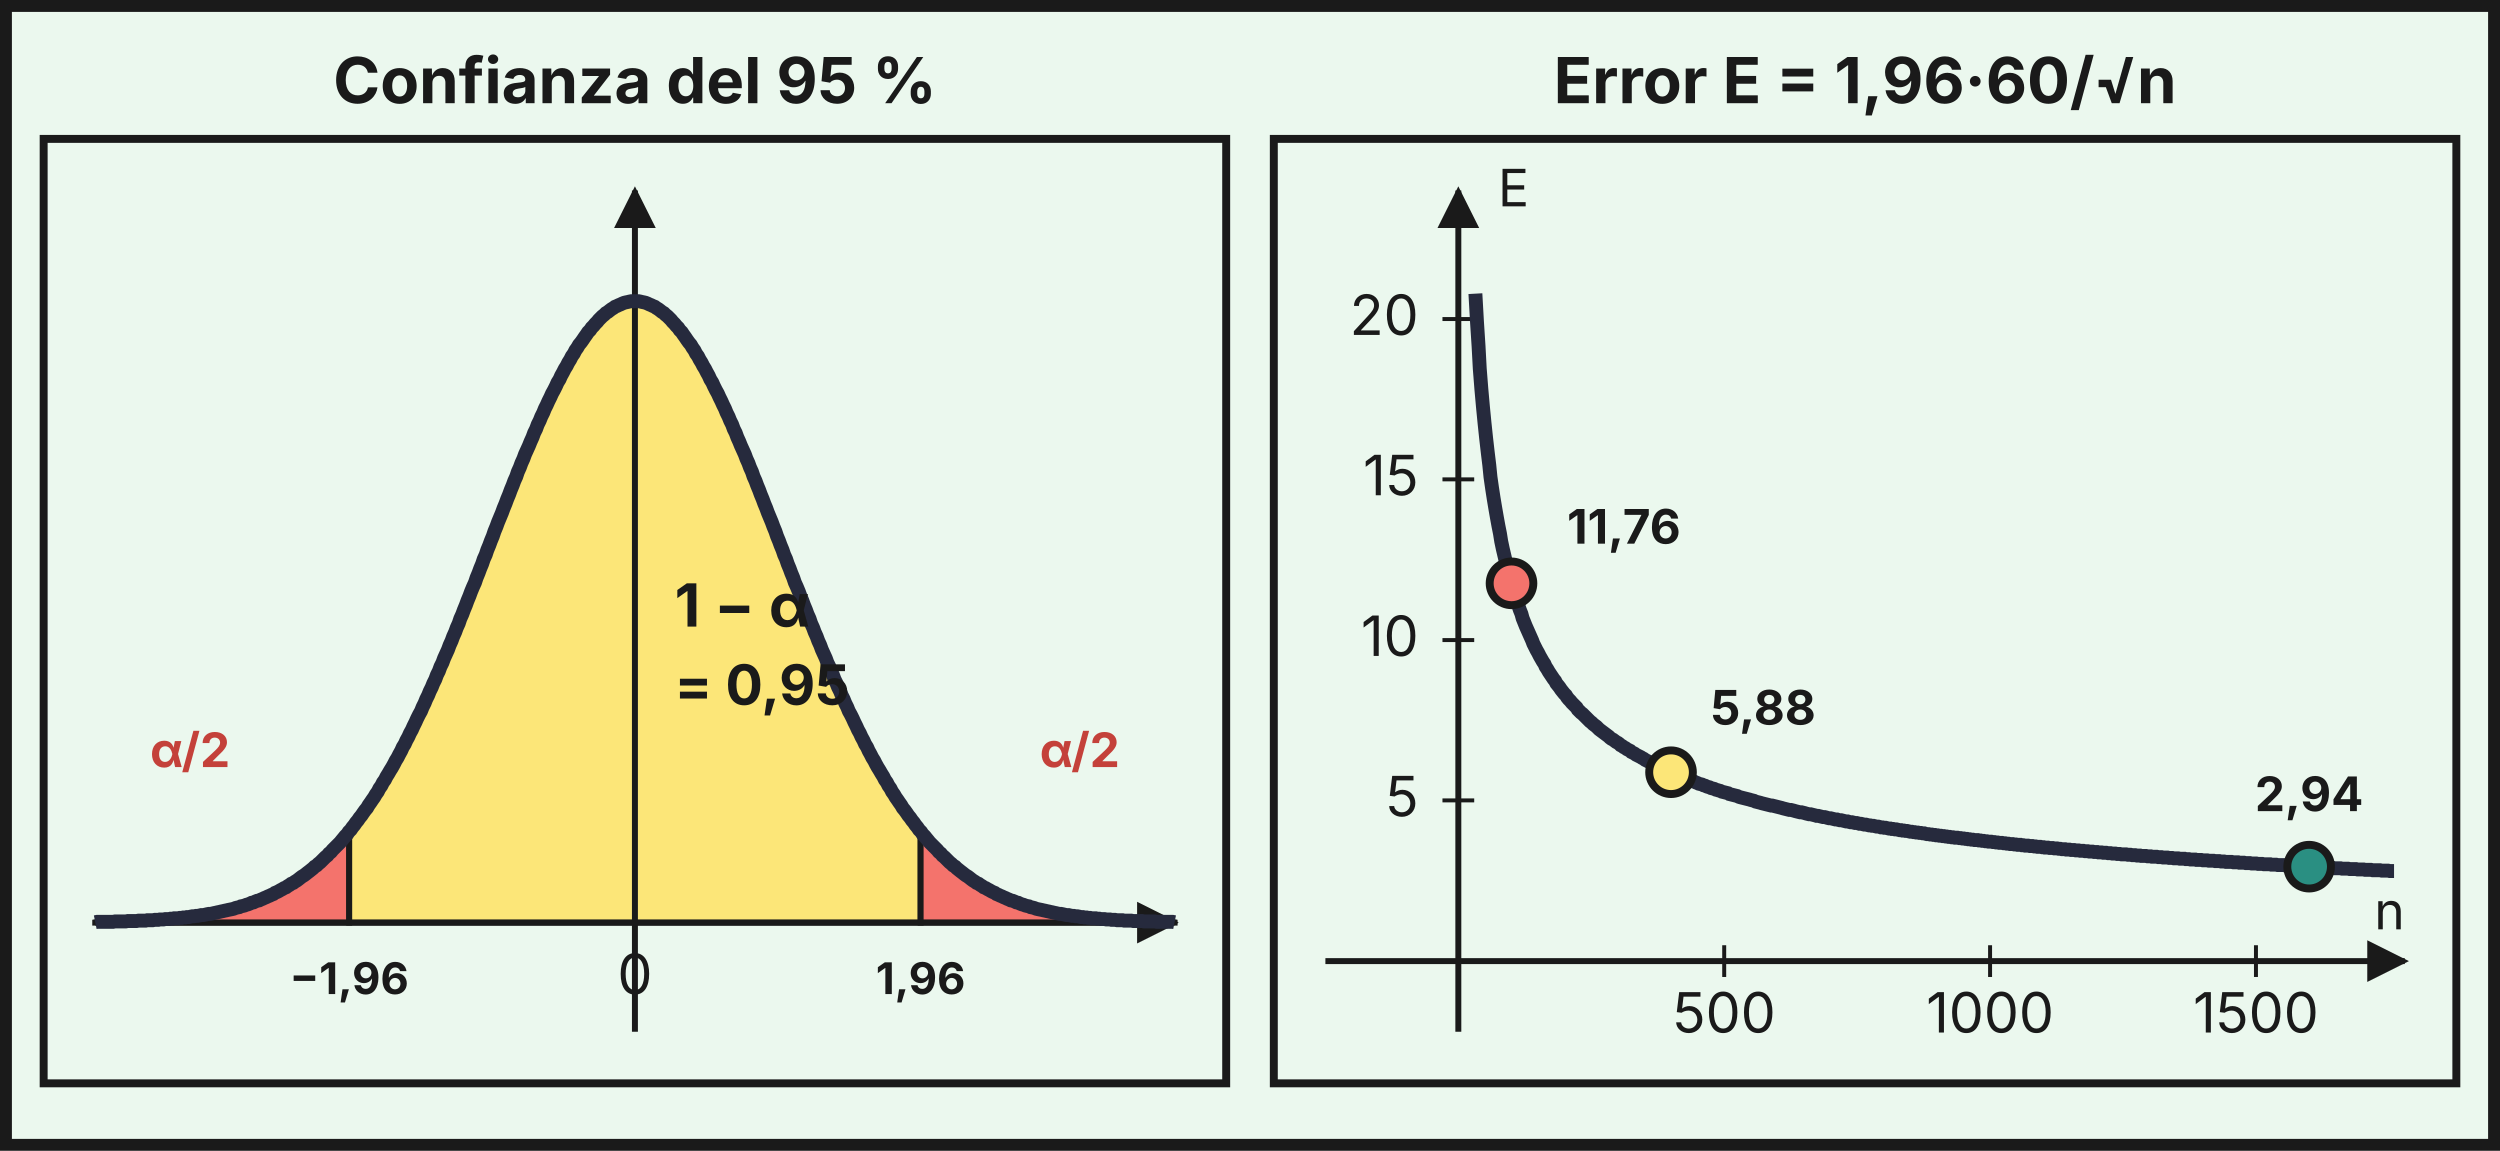
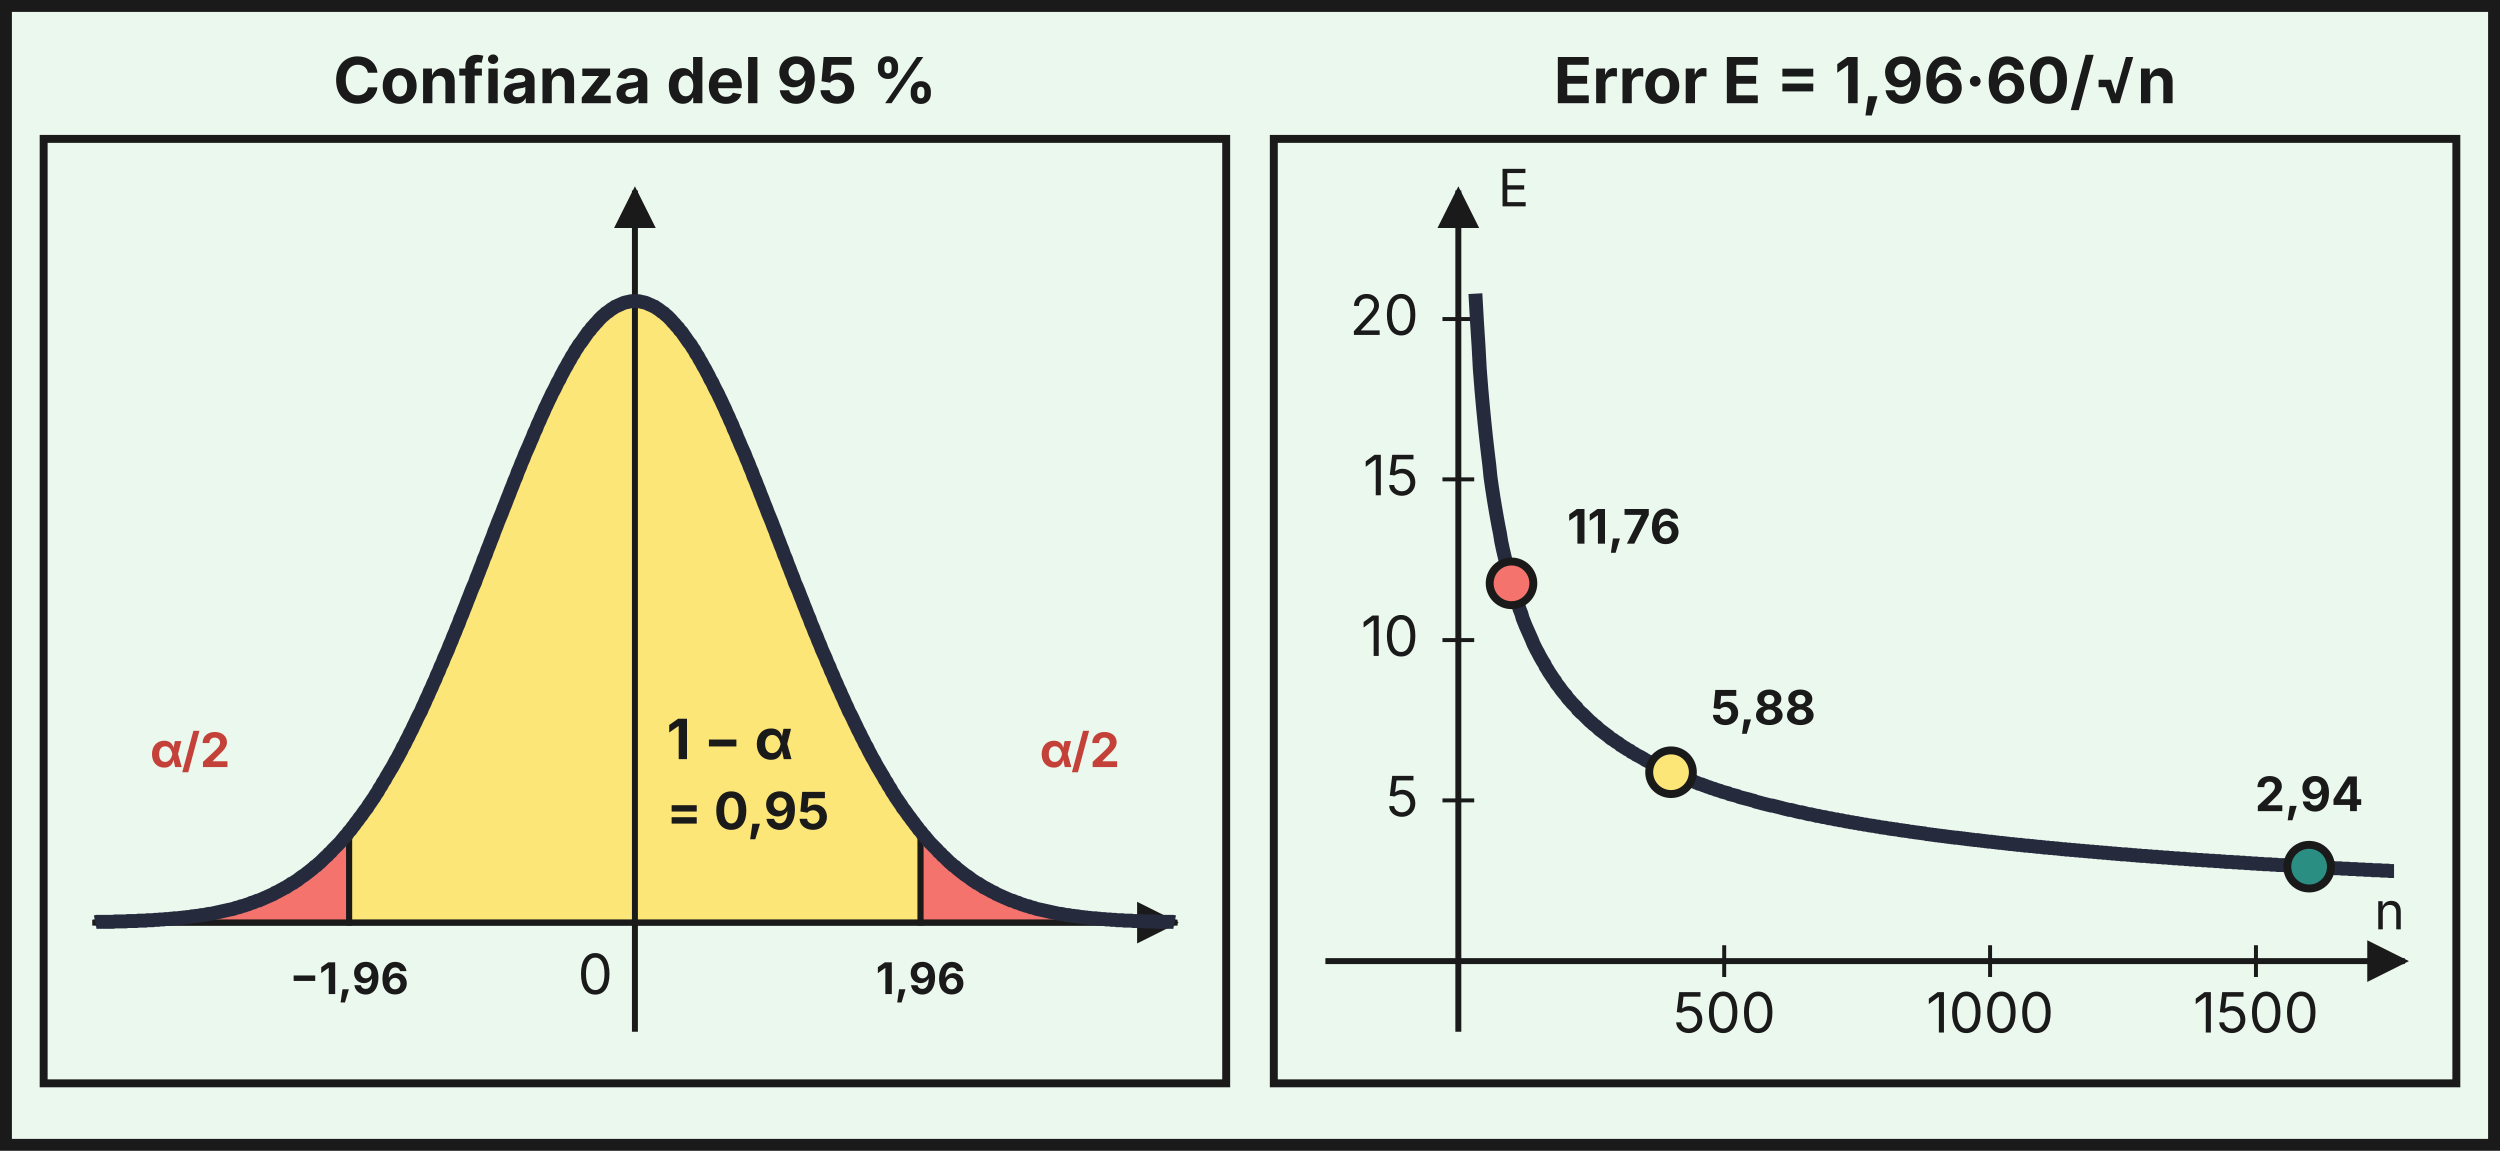
<svg xmlns="http://www.w3.org/2000/svg" viewBox="0 0 630 290" width="630" height="290" font-family="Inter, Helvetica, Arial, sans-serif" role="img">
  <defs>
    <marker id="f" viewBox="0 0 10 10" refX="9" refY="5" markerWidth="7" markerHeight="7" orient="auto">
      <path d="M0,0 L10,5 L0,10 z" fill="#1A1A1A" />
    </marker>
  </defs>
  <rect x="1.5" y="1.5" width="627" height="287" fill="#EBF8EE" stroke="#1A1A1A" stroke-width="3" />
  <text x="160.0" y="26" text-anchor="middle" font-size="16" font-weight="700" fill="#1A1A1A">Confianza del 95 %</text>
  <g transform="translate(10,34)">
    <rect x="1" y="1" width="298" height="238" fill="#EBF8EE" stroke="#1A1A1A" stroke-width="2" />
    <path d="M14.0,198.4 L14.5,198.3 L15.1,198.3 L15.6,198.3 L16.1,198.3 L16.7,198.3 L17.2,198.3 L17.7,198.3 L18.3,198.3 L18.8,198.3 L19.3,198.2 L19.9,198.2 L20.4,198.2 L20.9,198.2 L21.5,198.2 L22.0,198.2 L22.5,198.1 L23.1,198.1 L23.6,198.1 L24.1,198.1 L24.7,198.1 L25.2,198.0 L25.7,198.0 L26.3,198.0 L26.8,197.9 L27.3,197.9 L27.9,197.9 L28.4,197.9 L28.9,197.8 L29.5,197.8 L30.0,197.8 L30.5,197.7 L31.1,197.7 L31.6,197.6 L32.1,197.6 L32.7,197.6 L33.2,197.5 L33.7,197.5 L34.3,197.4 L34.8,197.4 L35.3,197.3 L35.9,197.3 L36.4,197.2 L36.9,197.1 L37.5,197.1 L38.0,197.0 L38.5,196.9 L39.0,196.9 L39.6,196.8 L40.1,196.7 L40.6,196.6 L41.2,196.6 L41.7,196.5 L42.2,196.4 L42.8,196.3 L43.3,196.2 L43.8,196.1 L44.4,196.0 L44.9,195.9 L45.4,195.8 L46.0,195.7 L46.5,195.5 L47.0,195.4 L47.6,195.3 L48.1,195.2 L48.6,195.0 L49.2,194.9 L49.7,194.7 L50.2,194.6 L50.8,194.4 L51.3,194.3 L51.8,194.1 L52.4,193.9 L52.9,193.7 L53.4,193.5 L54.0,193.4 L54.5,193.2 L55.0,193.0 L55.6,192.7 L56.1,192.5 L56.6,192.3 L57.2,192.1 L57.7,191.8 L58.2,191.6 L58.8,191.3 L59.3,191.1 L59.8,190.8 L60.4,190.5 L60.9,190.2 L61.4,189.9 L62.0,189.6 L62.5,189.3 L63.0,189.0 L63.6,188.7 L64.1,188.3 L64.6,188.0 L65.2,187.6 L65.7,187.2 L66.2,186.8 L66.8,186.5 L67.3,186.1 L67.8,185.6 L68.4,185.2 L68.9,184.8 L69.4,184.3 L70.0,183.9 L70.5,183.4 L71.0,182.9 L71.6,182.5 L72.1,181.9 L72.6,181.4 L73.2,180.9 L73.7,180.4 L74.2,179.8 L74.8,179.2 L75.3,178.7 L75.8,178.1 L76.4,177.5 L76.9,176.9 L77.4,176.2 L78.0,175.6 L78.0,198.5 L77.4,198.5 L76.9,198.5 L76.4,198.5 L75.8,198.5 L75.3,198.5 L74.8,198.5 L74.2,198.5 L73.7,198.5 L73.2,198.5 L72.6,198.5 L72.1,198.5 L71.6,198.5 L71.0,198.5 L70.5,198.5 L70.0,198.5 L69.4,198.5 L68.9,198.5 L68.4,198.5 L67.8,198.5 L67.3,198.5 L66.8,198.5 L66.2,198.5 L65.7,198.5 L65.2,198.5 L64.6,198.5 L64.1,198.5 L63.6,198.5 L63.0,198.5 L62.5,198.5 L62.0,198.5 L61.4,198.5 L60.9,198.5 L60.4,198.5 L59.8,198.5 L59.3,198.5 L58.8,198.5 L58.2,198.5 L57.7,198.5 L57.2,198.5 L56.6,198.5 L56.1,198.5 L55.6,198.5 L55.0,198.5 L54.5,198.5 L54.0,198.5 L53.4,198.5 L52.9,198.5 L52.4,198.5 L51.8,198.5 L51.3,198.5 L50.8,198.5 L50.2,198.5 L49.7,198.5 L49.2,198.5 L48.6,198.5 L48.1,198.5 L47.6,198.5 L47.0,198.5 L46.5,198.5 L46.0,198.5 L45.4,198.5 L44.9,198.5 L44.4,198.5 L43.8,198.5 L43.3,198.5 L42.8,198.5 L42.2,198.5 L41.7,198.5 L41.2,198.5 L40.6,198.5 L40.1,198.5 L39.6,198.5 L39.0,198.5 L38.5,198.5 L38.0,198.5 L37.5,198.5 L36.9,198.5 L36.4,198.5 L35.9,198.5 L35.3,198.5 L34.8,198.5 L34.3,198.5 L33.7,198.5 L33.2,198.5 L32.7,198.5 L32.1,198.5 L31.6,198.5 L31.1,198.5 L30.5,198.5 L30.0,198.5 L29.5,198.5 L28.9,198.5 L28.4,198.5 L27.9,198.5 L27.3,198.5 L26.8,198.5 L26.3,198.5 L25.7,198.5 L25.2,198.5 L24.7,198.5 L24.1,198.5 L23.6,198.5 L23.1,198.5 L22.5,198.5 L22.0,198.5 L21.5,198.5 L20.9,198.5 L20.4,198.5 L19.9,198.5 L19.3,198.5 L18.8,198.5 L18.3,198.5 L17.7,198.5 L17.2,198.5 L16.7,198.5 L16.1,198.5 L15.6,198.5 L15.1,198.5 L14.5,198.5 L14.0,198.5 Z" fill="#F4736C" stroke="#1A1A1A" stroke-width="1.5" />
    <path d="M78.0,175.6 L79.2,174.1 L80.4,172.5 L81.6,170.8 L82.8,169.1 L84.0,167.3 L85.2,165.5 L86.4,163.5 L87.6,161.5 L88.8,159.4 L90.0,157.3 L91.2,155.0 L92.4,152.7 L93.6,150.3 L94.8,147.9 L96.0,145.4 L97.2,142.8 L98.4,140.1 L99.6,137.4 L100.8,134.6 L102.0,131.8 L103.2,129.0 L104.4,126.0 L105.6,123.1 L106.8,120.1 L108.0,117.0 L109.2,114.0 L110.4,110.9 L111.6,107.8 L112.8,104.7 L114.0,101.6 L115.2,98.5 L116.4,95.4 L117.6,92.4 L118.8,89.3 L120.0,86.3 L121.2,83.3 L122.4,80.4 L123.6,77.5 L124.8,74.7 L126.0,72.0 L127.2,69.3 L128.4,66.8 L129.6,64.3 L130.8,61.9 L132.0,59.6 L133.2,57.4 L134.4,55.4 L135.6,53.5 L136.8,51.7 L138.0,50.0 L139.2,48.5 L140.4,47.2 L141.6,45.9 L142.8,44.9 L144.0,44.0 L145.2,43.2 L146.4,42.6 L147.6,42.2 L148.8,42.0 L150.0,41.9 L151.2,42.0 L152.4,42.2 L153.6,42.6 L154.8,43.2 L156.0,44.0 L157.2,44.9 L158.4,45.9 L159.6,47.2 L160.8,48.5 L162.0,50.0 L163.2,51.7 L164.4,53.5 L165.6,55.4 L166.8,57.4 L168.0,59.6 L169.2,61.9 L170.4,64.3 L171.6,66.8 L172.8,69.3 L174.0,72.0 L175.2,74.7 L176.4,77.5 L177.6,80.4 L178.8,83.3 L180.0,86.3 L181.2,89.3 L182.4,92.4 L183.6,95.4 L184.8,98.5 L186.0,101.6 L187.2,104.7 L188.4,107.8 L189.6,110.9 L190.8,114.0 L192.0,117.0 L193.2,120.1 L194.4,123.1 L195.6,126.0 L196.8,129.0 L198.0,131.8 L199.2,134.6 L200.4,137.4 L201.6,140.1 L202.8,142.8 L204.0,145.4 L205.2,147.9 L206.4,150.3 L207.6,152.7 L208.8,155.0 L210.0,157.3 L211.2,159.4 L212.4,161.5 L213.6,163.5 L214.8,165.5 L216.0,167.3 L217.2,169.1 L218.4,170.8 L219.6,172.5 L220.8,174.1 L222.0,175.6 L222.0,198.5 L220.8,198.5 L219.6,198.5 L218.4,198.5 L217.2,198.5 L216.0,198.5 L214.8,198.5 L213.6,198.5 L212.4,198.5 L211.2,198.5 L210.0,198.5 L208.8,198.5 L207.6,198.5 L206.4,198.5 L205.2,198.5 L204.0,198.5 L202.8,198.5 L201.6,198.5 L200.4,198.5 L199.2,198.5 L198.0,198.5 L196.8,198.5 L195.6,198.5 L194.4,198.5 L193.2,198.5 L192.0,198.5 L190.8,198.5 L189.6,198.5 L188.4,198.5 L187.2,198.5 L186.0,198.5 L184.8,198.5 L183.6,198.5 L182.4,198.5 L181.2,198.5 L180.0,198.5 L178.8,198.5 L177.6,198.5 L176.4,198.5 L175.2,198.5 L174.0,198.5 L172.8,198.5 L171.6,198.5 L170.4,198.5 L169.2,198.5 L168.0,198.5 L166.8,198.5 L165.6,198.5 L164.4,198.5 L163.2,198.5 L162.0,198.5 L160.8,198.5 L159.6,198.5 L158.4,198.5 L157.2,198.5 L156.0,198.5 L154.8,198.5 L153.6,198.5 L152.4,198.5 L151.2,198.5 L150.0,198.5 L148.8,198.5 L147.6,198.5 L146.4,198.5 L145.2,198.5 L144.0,198.5 L142.8,198.5 L141.6,198.5 L140.4,198.5 L139.2,198.5 L138.0,198.5 L136.8,198.5 L135.6,198.5 L134.4,198.5 L133.2,198.5 L132.0,198.5 L130.8,198.5 L129.6,198.5 L128.4,198.5 L127.2,198.5 L126.0,198.5 L124.8,198.5 L123.6,198.5 L122.4,198.5 L121.2,198.5 L120.0,198.5 L118.8,198.5 L117.6,198.5 L116.4,198.5 L115.2,198.5 L114.0,198.5 L112.8,198.5 L111.6,198.5 L110.4,198.5 L109.2,198.5 L108.0,198.5 L106.8,198.5 L105.6,198.5 L104.4,198.5 L103.2,198.5 L102.0,198.5 L100.8,198.5 L99.6,198.5 L98.4,198.5 L97.2,198.5 L96.0,198.5 L94.8,198.5 L93.6,198.5 L92.4,198.5 L91.2,198.5 L90.0,198.5 L88.8,198.5 L87.6,198.5 L86.4,198.5 L85.2,198.5 L84.0,198.5 L82.8,198.5 L81.6,198.5 L80.4,198.5 L79.2,198.5 L78.0,198.5 Z" fill="#FCE678" stroke="#1A1A1A" stroke-width="1.5" />
    <path d="M222.0,175.6 L222.6,176.2 L223.1,176.9 L223.6,177.5 L224.2,178.1 L224.7,178.7 L225.2,179.2 L225.8,179.8 L226.3,180.4 L226.8,180.9 L227.4,181.4 L227.9,181.9 L228.4,182.5 L229.0,182.9 L229.5,183.4 L230.0,183.9 L230.6,184.3 L231.1,184.8 L231.6,185.2 L232.2,185.6 L232.7,186.1 L233.2,186.5 L233.8,186.8 L234.3,187.2 L234.8,187.6 L235.4,188.0 L235.9,188.3 L236.4,188.7 L237.0,189.0 L237.5,189.3 L238.0,189.6 L238.6,189.9 L239.1,190.2 L239.6,190.5 L240.2,190.8 L240.7,191.1 L241.2,191.3 L241.8,191.6 L242.3,191.8 L242.8,192.1 L243.4,192.3 L243.9,192.5 L244.4,192.7 L245.0,193.0 L245.5,193.2 L246.0,193.4 L246.6,193.5 L247.1,193.7 L247.6,193.9 L248.2,194.1 L248.7,194.3 L249.2,194.4 L249.8,194.6 L250.3,194.7 L250.8,194.9 L251.4,195.0 L251.9,195.2 L252.4,195.3 L253.0,195.4 L253.5,195.5 L254.0,195.7 L254.6,195.8 L255.1,195.9 L255.6,196.0 L256.2,196.1 L256.7,196.2 L257.2,196.3 L257.8,196.4 L258.3,196.5 L258.8,196.6 L259.4,196.6 L259.9,196.7 L260.4,196.8 L261.0,196.9 L261.5,196.9 L262.0,197.0 L262.5,197.1 L263.1,197.1 L263.6,197.2 L264.1,197.3 L264.7,197.3 L265.2,197.4 L265.7,197.4 L266.3,197.5 L266.8,197.5 L267.3,197.6 L267.9,197.6 L268.4,197.6 L268.9,197.7 L269.5,197.7 L270.0,197.8 L270.5,197.8 L271.1,197.8 L271.6,197.9 L272.1,197.9 L272.7,197.9 L273.2,197.9 L273.7,198.0 L274.3,198.0 L274.8,198.0 L275.3,198.1 L275.9,198.1 L276.4,198.1 L276.9,198.1 L277.5,198.1 L278.0,198.2 L278.5,198.2 L279.1,198.2 L279.6,198.2 L280.1,198.2 L280.7,198.2 L281.2,198.3 L281.7,198.3 L282.3,198.3 L282.8,198.3 L283.3,198.3 L283.9,198.3 L284.4,198.3 L284.9,198.3 L285.5,198.3 L286.0,198.4 L286.0,198.5 L285.5,198.5 L284.9,198.5 L284.4,198.5 L283.9,198.5 L283.3,198.5 L282.8,198.5 L282.3,198.5 L281.7,198.5 L281.2,198.5 L280.7,198.5 L280.1,198.5 L279.6,198.5 L279.1,198.5 L278.5,198.5 L278.0,198.5 L277.5,198.5 L276.9,198.5 L276.4,198.5 L275.9,198.5 L275.3,198.5 L274.8,198.5 L274.3,198.5 L273.7,198.5 L273.2,198.5 L272.7,198.5 L272.1,198.5 L271.6,198.5 L271.1,198.5 L270.5,198.5 L270.0,198.5 L269.5,198.5 L268.9,198.5 L268.4,198.5 L267.9,198.5 L267.3,198.5 L266.8,198.5 L266.3,198.5 L265.7,198.5 L265.2,198.5 L264.7,198.5 L264.1,198.5 L263.6,198.5 L263.1,198.5 L262.5,198.5 L262.0,198.5 L261.5,198.5 L261.0,198.5 L260.4,198.5 L259.9,198.5 L259.4,198.5 L258.8,198.5 L258.3,198.5 L257.8,198.5 L257.2,198.5 L256.7,198.5 L256.2,198.5 L255.6,198.5 L255.1,198.5 L254.6,198.5 L254.0,198.5 L253.5,198.5 L253.0,198.5 L252.4,198.5 L251.9,198.5 L251.4,198.5 L250.8,198.5 L250.3,198.5 L249.8,198.5 L249.2,198.5 L248.7,198.5 L248.2,198.5 L247.6,198.5 L247.1,198.5 L246.6,198.5 L246.0,198.5 L245.5,198.5 L245.0,198.5 L244.4,198.5 L243.9,198.5 L243.4,198.5 L242.8,198.5 L242.3,198.5 L241.8,198.5 L241.2,198.5 L240.7,198.5 L240.2,198.5 L239.6,198.5 L239.1,198.5 L238.6,198.5 L238.0,198.5 L237.5,198.5 L237.0,198.5 L236.4,198.5 L235.9,198.5 L235.4,198.5 L234.8,198.5 L234.3,198.5 L233.8,198.5 L233.2,198.5 L232.7,198.5 L232.2,198.5 L231.6,198.5 L231.1,198.5 L230.6,198.5 L230.0,198.5 L229.5,198.5 L229.0,198.5 L228.4,198.5 L227.9,198.5 L227.4,198.5 L226.8,198.5 L226.3,198.5 L225.8,198.5 L225.2,198.5 L224.7,198.5 L224.2,198.5 L223.6,198.5 L223.1,198.5 L222.6,198.5 L222.0,198.5 Z" fill="#F4736C" stroke="#1A1A1A" stroke-width="1.5" />
    <line x1="14.0" y1="198.5" x2="286.0" y2="198.5" stroke="#1A1A1A" stroke-width="1.5" marker-end="url(#f)" />
    <line x1="150.0" y1="226.0" x2="150.0" y2="14.0" stroke="#1A1A1A" stroke-width="1.5" marker-end="url(#f)" />
-     <line x1="150.0" y1="194.5" x2="150.0" y2="202.5" stroke="#1A1A1A" />
-     <text x="150.0" y="216.5" text-anchor="middle" font-size="14" fill="#1A1A1A">0</text>
+     <text x="140.0" y="216.5" text-anchor="middle" font-size="14" fill="#1A1A1A">0</text>
    <path d="M14.0,198.4 L14.5,198.3 L14.9,198.3 L15.4,198.3 L15.8,198.3 L16.3,198.3 L16.7,198.3 L17.2,198.3 L17.6,198.3 L18.1,198.3 L18.5,198.3 L19.0,198.2 L19.4,198.2 L19.9,198.2 L20.3,198.2 L20.8,198.2 L21.3,198.2 L21.7,198.2 L22.2,198.1 L22.6,198.1 L23.1,198.1 L23.5,198.1 L24.0,198.1 L24.4,198.1 L24.9,198.0 L25.3,198.0 L25.8,198.0 L26.2,198.0 L26.7,198.0 L27.1,197.9 L27.6,197.9 L28.1,197.9 L28.5,197.9 L29.0,197.8 L29.4,197.8 L29.9,197.8 L30.3,197.7 L30.8,197.7 L31.2,197.7 L31.7,197.6 L32.1,197.6 L32.6,197.6 L33.0,197.5 L33.5,197.5 L33.9,197.4 L34.4,197.4 L34.9,197.4 L35.3,197.3 L35.8,197.3 L36.2,197.2 L36.7,197.2 L37.1,197.1 L37.6,197.1 L38.0,197.0 L38.5,196.9 L38.9,196.9 L39.4,196.8 L39.8,196.8 L40.3,196.7 L40.7,196.6 L41.2,196.6 L41.7,196.5 L42.1,196.4 L42.6,196.3 L43.0,196.3 L43.5,196.2 L43.9,196.1 L44.4,196.0 L44.8,195.9 L45.3,195.8 L45.7,195.7 L46.2,195.6 L46.6,195.5 L47.1,195.4 L47.5,195.3 L48.0,195.2 L48.5,195.1 L48.9,195.0 L49.4,194.8 L49.8,194.7 L50.3,194.6 L50.7,194.4 L51.2,194.3 L51.6,194.2 L52.1,194.0 L52.5,193.9 L53.0,193.7 L53.4,193.5 L53.9,193.4 L54.3,193.2 L54.8,193.0 L55.3,192.9 L55.7,192.7 L56.2,192.5 L56.6,192.3 L57.1,192.1 L57.5,191.9 L58.0,191.7 L58.4,191.5 L58.9,191.3 L59.3,191.0 L59.8,190.8 L60.2,190.6 L60.7,190.3 L61.1,190.1 L61.6,189.8 L62.1,189.6 L62.5,189.3 L63.0,189.0 L63.4,188.7 L63.9,188.5 L64.3,188.2 L64.8,187.9 L65.2,187.6 L65.7,187.2 L66.1,186.9 L66.6,186.6 L67.0,186.3 L67.5,185.9 L67.9,185.6 L68.4,185.2 L68.9,184.8 L69.3,184.4 L69.8,184.1 L70.2,183.7 L70.7,183.3 L71.1,182.9 L71.6,182.4 L72.0,182.0 L72.5,181.6 L72.9,181.1 L73.4,180.7 L73.8,180.2 L74.3,179.7 L74.7,179.3 L75.2,178.8 L75.7,178.3 L76.1,177.8 L76.6,177.2 L77.0,176.7 L77.5,176.2 L77.9,175.6 L78.4,175.1 L78.8,174.5 L79.3,173.9 L79.7,173.3 L80.2,172.7 L80.6,172.1 L81.1,171.5 L81.5,170.9 L82.0,170.2 L82.5,169.6 L82.9,168.9 L83.4,168.2 L83.8,167.6 L84.3,166.9 L84.7,166.2 L85.2,165.5 L85.6,164.7 L86.1,164.0 L86.5,163.2 L87.0,162.5 L87.4,161.7 L87.9,160.9 L88.3,160.2 L88.8,159.4 L89.3,158.5 L89.7,157.7 L90.2,156.9 L90.6,156.1 L91.1,155.2 L91.5,154.3 L92.0,153.5 L92.4,152.6 L92.9,151.7 L93.3,150.8 L93.8,149.9 L94.2,149.0 L94.7,148.0 L95.1,147.1 L95.6,146.1 L96.1,145.2 L96.5,144.2 L97.0,143.2 L97.4,142.2 L97.9,141.2 L98.3,140.2 L98.8,139.2 L99.2,138.2 L99.7,137.2 L100.1,136.1 L100.6,135.1 L101.0,134.0 L101.5,133.0 L101.9,131.9 L102.4,130.8 L102.9,129.7 L103.3,128.6 L103.8,127.5 L104.2,126.4 L104.7,125.3 L105.1,124.2 L105.6,123.1 L106.0,121.9 L106.5,120.8 L106.9,119.7 L107.4,118.5 L107.8,117.4 L108.3,116.2 L108.7,115.1 L109.2,113.9 L109.7,112.8 L110.1,111.6 L110.6,110.4 L111.0,109.3 L111.5,108.1 L111.9,106.9 L112.4,105.8 L112.8,104.6 L113.3,103.4 L113.7,102.3 L114.2,101.1 L114.6,99.9 L115.1,98.7 L115.5,97.6 L116.0,96.4 L116.5,95.2 L116.9,94.1 L117.4,92.9 L117.8,91.8 L118.3,90.6 L118.7,89.5 L119.2,88.3 L119.6,87.2 L120.1,86.1 L120.5,84.9 L121.0,83.8 L121.4,82.7 L121.9,81.6 L122.3,80.5 L122.8,79.4 L123.3,78.3 L123.7,77.3 L124.2,76.2 L124.6,75.1 L125.1,74.1 L125.5,73.0 L126.0,72.0 L126.4,71.0 L126.9,70.0 L127.3,69.0 L127.8,68.0 L128.2,67.1 L128.7,66.1 L129.1,65.2 L129.6,64.3 L130.1,63.3 L130.5,62.4 L131.0,61.6 L131.4,60.7 L131.9,59.8 L132.3,59.0 L132.8,58.2 L133.2,57.4 L133.7,56.6 L134.1,55.8 L134.6,55.1 L135.0,54.3 L135.5,53.6 L135.9,52.9 L136.4,52.3 L136.9,51.6 L137.3,51.0 L137.8,50.3 L138.2,49.7 L138.7,49.2 L139.1,48.6 L139.6,48.1 L140.0,47.6 L140.5,47.1 L140.9,46.6 L141.4,46.1 L141.8,45.7 L142.3,45.3 L142.7,44.9 L143.2,44.6 L143.7,44.2 L144.1,43.9 L144.6,43.6 L145.0,43.3 L145.5,43.1 L145.9,42.9 L146.4,42.7 L146.8,42.5 L147.3,42.3 L147.7,42.2 L148.2,42.1 L148.6,42.0 L149.1,41.9 L149.5,41.9 L150.0,41.9 L150.5,41.9 L150.9,41.9 L151.4,42.0 L151.8,42.1 L152.3,42.2 L152.7,42.3 L153.2,42.5 L153.6,42.7 L154.1,42.9 L154.5,43.1 L155.0,43.3 L155.4,43.6 L155.9,43.9 L156.3,44.2 L156.8,44.6 L157.3,44.9 L157.7,45.3 L158.2,45.7 L158.6,46.1 L159.1,46.6 L159.5,47.1 L160.0,47.6 L160.4,48.1 L160.9,48.6 L161.3,49.2 L161.8,49.7 L162.2,50.3 L162.7,51.0 L163.1,51.6 L163.6,52.3 L164.1,52.9 L164.5,53.6 L165.0,54.3 L165.4,55.1 L165.9,55.8 L166.3,56.6 L166.8,57.4 L167.2,58.2 L167.7,59.0 L168.1,59.8 L168.6,60.7 L169.0,61.6 L169.5,62.4 L169.9,63.3 L170.4,64.3 L170.9,65.2 L171.3,66.1 L171.8,67.1 L172.2,68.0 L172.7,69.0 L173.1,70.0 L173.6,71.0 L174.0,72.0 L174.5,73.0 L174.9,74.1 L175.4,75.1 L175.8,76.2 L176.3,77.3 L176.7,78.3 L177.2,79.4 L177.7,80.5 L178.1,81.6 L178.6,82.7 L179.0,83.8 L179.5,84.9 L179.9,86.1 L180.4,87.2 L180.8,88.3 L181.3,89.5 L181.7,90.6 L182.2,91.8 L182.6,92.9 L183.1,94.1 L183.5,95.2 L184.0,96.4 L184.5,97.6 L184.9,98.7 L185.4,99.9 L185.8,101.1 L186.3,102.3 L186.7,103.4 L187.2,104.6 L187.6,105.8 L188.1,106.9 L188.5,108.1 L189.0,109.3 L189.4,110.4 L189.9,111.6 L190.3,112.8 L190.8,113.9 L191.3,115.1 L191.7,116.2 L192.2,117.4 L192.6,118.5 L193.1,119.7 L193.5,120.8 L194.0,121.9 L194.4,123.1 L194.9,124.2 L195.3,125.3 L195.8,126.4 L196.2,127.5 L196.7,128.6 L197.1,129.7 L197.6,130.8 L198.1,131.9 L198.5,133.0 L199.0,134.0 L199.4,135.1 L199.9,136.1 L200.3,137.2 L200.8,138.2 L201.2,139.2 L201.7,140.2 L202.1,141.2 L202.6,142.2 L203.0,143.2 L203.5,144.2 L203.9,145.2 L204.4,146.1 L204.9,147.1 L205.3,148.0 L205.8,149.0 L206.2,149.9 L206.7,150.8 L207.1,151.7 L207.6,152.6 L208.0,153.5 L208.5,154.3 L208.9,155.2 L209.4,156.1 L209.8,156.9 L210.3,157.7 L210.7,158.5 L211.2,159.4 L211.7,160.2 L212.1,160.9 L212.6,161.7 L213.0,162.5 L213.5,163.2 L213.9,164.0 L214.4,164.7 L214.8,165.5 L215.3,166.2 L215.7,166.9 L216.2,167.6 L216.6,168.2 L217.1,168.9 L217.5,169.6 L218.0,170.2 L218.5,170.9 L218.9,171.5 L219.4,172.1 L219.8,172.7 L220.3,173.3 L220.7,173.9 L221.2,174.5 L221.6,175.1 L222.1,175.6 L222.5,176.2 L223.0,176.7 L223.4,177.2 L223.9,177.8 L224.3,178.3 L224.8,178.8 L225.3,179.3 L225.7,179.7 L226.2,180.2 L226.6,180.7 L227.1,181.1 L227.5,181.6 L228.0,182.0 L228.4,182.4 L228.9,182.9 L229.3,183.3 L229.8,183.7 L230.2,184.1 L230.7,184.4 L231.1,184.8 L231.6,185.2 L232.1,185.6 L232.5,185.9 L233.0,186.3 L233.4,186.6 L233.9,186.9 L234.3,187.2 L234.8,187.6 L235.2,187.9 L235.7,188.2 L236.1,188.5 L236.6,188.7 L237.0,189.0 L237.5,189.3 L237.9,189.6 L238.4,189.8 L238.9,190.1 L239.3,190.3 L239.8,190.6 L240.2,190.8 L240.7,191.0 L241.1,191.3 L241.6,191.5 L242.0,191.7 L242.5,191.9 L242.9,192.1 L243.4,192.3 L243.8,192.5 L244.3,192.7 L244.7,192.9 L245.2,193.0 L245.7,193.2 L246.1,193.4 L246.6,193.5 L247.0,193.7 L247.5,193.9 L247.9,194.0 L248.4,194.2 L248.8,194.3 L249.3,194.4 L249.7,194.6 L250.2,194.7 L250.6,194.8 L251.1,195.0 L251.5,195.1 L252.0,195.2 L252.5,195.3 L252.9,195.4 L253.4,195.5 L253.8,195.6 L254.3,195.7 L254.7,195.8 L255.2,195.9 L255.6,196.0 L256.1,196.1 L256.5,196.2 L257.0,196.3 L257.4,196.3 L257.9,196.4 L258.3,196.5 L258.8,196.6 L259.3,196.6 L259.7,196.7 L260.2,196.8 L260.6,196.8 L261.1,196.9 L261.5,196.9 L262.0,197.0 L262.4,197.1 L262.9,197.1 L263.3,197.2 L263.8,197.2 L264.2,197.3 L264.7,197.3 L265.1,197.4 L265.6,197.4 L266.1,197.4 L266.5,197.5 L267.0,197.5 L267.4,197.6 L267.9,197.6 L268.3,197.6 L268.8,197.7 L269.2,197.7 L269.7,197.7 L270.1,197.8 L270.6,197.8 L271.0,197.8 L271.5,197.9 L271.9,197.9 L272.4,197.9 L272.9,197.9 L273.3,198.0 L273.8,198.0 L274.2,198.0 L274.7,198.0 L275.1,198.0 L275.6,198.1 L276.0,198.1 L276.5,198.1 L276.9,198.1 L277.4,198.1 L277.8,198.1 L278.3,198.2 L278.7,198.2 L279.2,198.2 L279.7,198.2 L280.1,198.2 L280.6,198.2 L281.0,198.2 L281.5,198.3 L281.9,198.3 L282.4,198.3 L282.8,198.3 L283.3,198.3 L283.7,198.3 L284.2,198.3 L284.6,198.3 L285.1,198.3 L285.5,198.3 L286.0,198.4" fill="none" stroke="#262A3D" stroke-width="3.5" />
    <text x="78.0" y="216.5" text-anchor="middle" font-size="11" fill="#1A1A1A" font-weight="700">−1,96</text>
    <text x="222.0" y="216.5" text-anchor="middle" font-size="11" fill="#1A1A1A" font-weight="700">1,96</text>
-     <text x="160.0" y="123.9" text-anchor="start" font-size="15" fill="#1A1A1A" font-weight="700">1 − α</text>
-     <text x="160.0" y="143.6" text-anchor="start" font-size="14" fill="#1A1A1A" font-weight="700">= 0,95</text>
+     <text x="158.0" y="157.3" text-anchor="start" font-size="14" fill="#1A1A1A" font-weight="700">1 − α</text>
+     <text x="158.0" y="175.0" text-anchor="start" font-size="13" fill="#1A1A1A" font-weight="700">= 0,95</text>
    <text x="37.9" y="159.3" text-anchor="middle" font-size="12" fill="#C4413A" font-weight="700">α/2</text>
    <text x="262.1" y="159.3" text-anchor="middle" font-size="12" fill="#C4413A" font-weight="700">α/2</text>
  </g>
  <text x="470.0" y="26" text-anchor="middle" font-size="16" font-weight="700" fill="#1A1A1A">Error E = 1,96·60/√n</text>
  <g transform="translate(320,34)">
    <rect x="1" y="1" width="298" height="238" fill="#EBF8EE" stroke="#1A1A1A" stroke-width="2" />
    <line x1="14.0" y1="208.2" x2="286.0" y2="208.2" stroke="#1A1A1A" stroke-width="1.5" marker-end="url(#f)" />
    <line x1="47.5" y1="226.0" x2="47.5" y2="14.0" stroke="#1A1A1A" stroke-width="1.5" marker-end="url(#f)" />
    <line x1="114.5" y1="204.2" x2="114.5" y2="212.2" stroke="#1A1A1A" />
    <text x="114.5" y="226.2" text-anchor="middle" font-size="14" fill="#1A1A1A">500</text>
    <line x1="181.5" y1="204.2" x2="181.5" y2="212.2" stroke="#1A1A1A" />
    <text x="181.5" y="226.2" text-anchor="middle" font-size="14" fill="#1A1A1A">1000</text>
    <line x1="248.5" y1="204.2" x2="248.5" y2="212.2" stroke="#1A1A1A" />
    <text x="248.5" y="226.2" text-anchor="middle" font-size="14" fill="#1A1A1A">1500</text>
    <line x1="43.5" y1="167.7" x2="51.5" y2="167.7" stroke="#1A1A1A" />
    <text x="37.5" y="171.7" text-anchor="end" font-size="14" fill="#1A1A1A">5</text>
    <line x1="43.5" y1="127.3" x2="51.5" y2="127.3" stroke="#1A1A1A" />
    <text x="37.5" y="131.3" text-anchor="end" font-size="14" fill="#1A1A1A">10</text>
    <line x1="43.5" y1="86.8" x2="51.5" y2="86.8" stroke="#1A1A1A" />
    <text x="37.5" y="90.8" text-anchor="end" font-size="14" fill="#1A1A1A">15</text>
    <line x1="43.5" y1="46.4" x2="51.5" y2="46.4" stroke="#1A1A1A" />
    <text x="37.5" y="50.4" text-anchor="end" font-size="14" fill="#1A1A1A">20</text>
    <path d="M51.8,40.0 L52.2,47.1 L52.6,53.3 L52.9,58.9 L53.3,64.0 L53.7,68.5 L54.1,72.6 L54.5,76.4 L54.9,79.9 L55.3,83.2 L55.6,86.2 L56.0,89.0 L56.4,91.6 L56.8,94.0 L57.2,96.3 L57.6,98.5 L58.0,100.5 L58.3,102.4 L58.7,104.3 L59.1,106.0 L59.5,107.7 L59.9,109.2 L60.3,110.8 L60.7,112.2 L61.0,113.6 L61.4,114.9 L61.8,116.2 L62.2,117.4 L62.6,118.5 L63.0,119.7 L63.4,120.7 L63.7,121.8 L64.1,122.8 L64.5,123.8 L64.9,124.7 L65.3,125.6 L65.7,126.5 L66.1,127.4 L66.4,128.2 L66.8,129.0 L67.2,129.8 L67.6,130.5 L68.0,131.3 L68.4,132.0 L68.8,132.7 L69.2,133.3 L69.5,134.0 L69.9,134.6 L70.3,135.3 L70.7,135.9 L71.1,136.5 L71.5,137.1 L71.9,137.6 L72.2,138.2 L72.6,138.7 L73.0,139.2 L73.4,139.8 L73.8,140.3 L74.2,140.8 L74.6,141.2 L74.9,141.7 L75.3,142.2 L75.7,142.6 L76.1,143.1 L76.5,143.5 L76.9,143.9 L77.3,144.3 L77.6,144.8 L78.0,145.2 L78.4,145.6 L78.8,145.9 L79.2,146.3 L79.6,146.7 L80.0,147.1 L80.3,147.4 L80.7,147.8 L81.1,148.1 L81.5,148.5 L81.9,148.8 L82.3,149.1 L82.7,149.5 L83.0,149.8 L83.4,150.1 L83.8,150.4 L84.2,150.7 L84.6,151.0 L85.0,151.3 L85.4,151.6 L85.7,151.9 L86.1,152.2 L86.5,152.4 L86.9,152.7 L87.3,153.0 L87.7,153.2 L88.1,153.5 L88.4,153.8 L88.8,154.0 L89.2,154.3 L89.6,154.5 L90.0,154.8 L90.4,155.0 L90.8,155.2 L91.1,155.5 L91.5,155.7 L91.9,155.9 L92.3,156.2 L92.7,156.4 L93.1,156.6 L93.5,156.8 L93.8,157.0 L94.2,157.2 L94.6,157.5 L95.0,157.7 L95.4,157.9 L95.8,158.1 L96.2,158.3 L96.5,158.5 L96.9,158.7 L97.3,158.9 L97.7,159.0 L98.1,159.2 L98.5,159.4 L98.9,159.6 L99.2,159.8 L99.6,160.0 L100.0,160.1 L100.4,160.3 L100.8,160.5 L101.2,160.7 L101.6,160.8 L102.0,161.0 L102.3,161.2 L102.7,161.3 L103.1,161.5 L103.5,161.7 L103.9,161.8 L104.3,162.0 L104.7,162.1 L105.0,162.3 L105.4,162.4 L105.8,162.6 L106.2,162.7 L106.6,162.9 L107.0,163.0 L107.4,163.2 L107.7,163.3 L108.1,163.5 L108.5,163.6 L108.9,163.7 L109.3,163.9 L109.7,164.0 L110.1,164.2 L110.4,164.3 L110.8,164.4 L111.2,164.6 L111.6,164.7 L112.0,164.8 L112.4,165.0 L112.8,165.1 L113.1,165.2 L113.5,165.3 L113.9,165.5 L114.3,165.6 L114.7,165.7 L115.1,165.8 L115.5,165.9 L115.8,166.1 L116.2,166.2 L116.6,166.3 L117.0,166.4 L117.4,166.5 L117.8,166.6 L118.2,166.8 L118.5,166.9 L118.9,167.0 L119.3,167.1 L119.7,167.2 L120.1,167.3 L120.5,167.4 L120.9,167.5 L121.2,167.6 L121.6,167.7 L122.0,167.8 L122.4,168.0 L122.8,168.1 L123.2,168.2 L123.6,168.3 L123.9,168.4 L124.3,168.5 L124.7,168.6 L125.1,168.7 L125.5,168.8 L125.9,168.9 L126.3,169.0 L126.6,169.0 L127.0,169.1 L127.4,169.2 L127.8,169.3 L128.2,169.4 L128.6,169.5 L129.0,169.6 L129.3,169.7 L129.7,169.8 L130.1,169.9 L130.5,170.0 L130.9,170.1 L131.3,170.1 L131.7,170.2 L132.1,170.3 L132.4,170.4 L132.8,170.5 L133.2,170.6 L133.6,170.7 L134.0,170.7 L134.4,170.8 L134.8,170.9 L135.1,171.0 L135.5,171.1 L135.9,171.2 L136.3,171.2 L136.7,171.3 L137.1,171.4 L137.5,171.5 L137.8,171.6 L138.2,171.6 L138.6,171.7 L139.0,171.8 L139.4,171.9 L139.8,171.9 L140.2,172.0 L140.5,172.1 L140.9,172.2 L141.3,172.2 L141.7,172.3 L142.1,172.4 L142.5,172.5 L142.9,172.5 L143.2,172.6 L143.6,172.7 L144.0,172.7 L144.4,172.8 L144.8,172.9 L145.2,173.0 L145.6,173.0 L145.9,173.1 L146.3,173.2 L146.7,173.2 L147.1,173.3 L147.5,173.4 L147.9,173.4 L148.3,173.5 L148.6,173.6 L149.0,173.6 L149.4,173.7 L149.8,173.8 L150.2,173.8 L150.6,173.9 L151.0,174.0 L151.3,174.0 L151.7,174.1 L152.1,174.1 L152.5,174.2 L152.9,174.3 L153.3,174.3 L153.7,174.4 L154.0,174.5 L154.4,174.5 L154.8,174.6 L155.2,174.6 L155.6,174.7 L156.0,174.8 L156.4,174.8 L156.7,174.9 L157.1,174.9 L157.5,175.0 L157.9,175.0 L158.3,175.1 L158.7,175.2 L159.1,175.2 L159.4,175.3 L159.8,175.3 L160.2,175.4 L160.6,175.4 L161.0,175.5 L161.4,175.6 L161.8,175.6 L162.2,175.7 L162.5,175.7 L162.9,175.8 L163.3,175.8 L163.7,175.9 L164.1,175.9 L164.5,176.0 L164.9,176.0 L165.2,176.1 L165.6,176.2 L166.0,176.2 L166.4,176.3 L166.8,176.3 L167.2,176.4 L167.6,176.4 L167.9,176.5 L168.3,176.5 L168.7,176.6 L169.1,176.6 L169.5,176.7 L169.9,176.7 L170.3,176.8 L170.6,176.8 L171.0,176.9 L171.4,176.9 L171.8,177.0 L172.2,177.0 L172.6,177.1 L173.0,177.1 L173.3,177.1 L173.7,177.2 L174.1,177.2 L174.5,177.3 L174.9,177.3 L175.3,177.4 L175.7,177.4 L176.0,177.5 L176.4,177.5 L176.8,177.6 L177.2,177.6 L177.6,177.7 L178.0,177.7 L178.4,177.7 L178.7,177.8 L179.1,177.8 L179.5,177.9 L179.9,177.9 L180.3,178.0 L180.7,178.0 L181.1,178.1 L181.4,178.1 L181.8,178.1 L182.2,178.2 L182.6,178.2 L183.0,178.3 L183.4,178.3 L183.8,178.4 L184.1,178.4 L184.5,178.4 L184.9,178.5 L185.3,178.5 L185.7,178.6 L186.1,178.6 L186.5,178.7 L186.8,178.7 L187.2,178.7 L187.6,178.8 L188.0,178.8 L188.4,178.9 L188.8,178.9 L189.2,178.9 L189.5,179.0 L189.9,179.0 L190.3,179.1 L190.7,179.1 L191.1,179.1 L191.5,179.2 L191.9,179.2 L192.2,179.2 L192.6,179.3 L193.0,179.3 L193.4,179.4 L193.8,179.4 L194.2,179.4 L194.6,179.5 L195.0,179.5 L195.3,179.6 L195.7,179.6 L196.1,179.6 L196.5,179.7 L196.9,179.7 L197.3,179.7 L197.7,179.8 L198.0,179.8 L198.4,179.8 L198.8,179.9 L199.2,179.9 L199.6,180.0 L200.0,180.0 L200.4,180.0 L200.7,180.1 L201.1,180.1 L201.5,180.1 L201.9,180.2 L202.3,180.2 L202.7,180.2 L203.1,180.3 L203.4,180.3 L203.8,180.3 L204.2,180.4 L204.6,180.4 L205.0,180.4 L205.4,180.5 L205.8,180.5 L206.1,180.5 L206.5,180.6 L206.9,180.6 L207.3,180.6 L207.7,180.7 L208.1,180.7 L208.5,180.7 L208.8,180.8 L209.2,180.8 L209.6,180.8 L210.0,180.9 L210.4,180.9 L210.8,180.9 L211.2,181.0 L211.5,181.0 L211.9,181.0 L212.3,181.1 L212.7,181.1 L213.1,181.1 L213.5,181.2 L213.9,181.2 L214.2,181.2 L214.6,181.3 L215.0,181.3 L215.4,181.3 L215.8,181.3 L216.2,181.4 L216.6,181.4 L216.9,181.4 L217.3,181.5 L217.7,181.5 L218.1,181.5 L218.5,181.6 L218.9,181.6 L219.3,181.6 L219.6,181.7 L220.0,181.7 L220.4,181.7 L220.8,181.7 L221.2,181.8 L221.6,181.8 L222.0,181.8 L222.3,181.9 L222.7,181.9 L223.1,181.9 L223.5,181.9 L223.9,182.0 L224.3,182.0 L224.7,182.0 L225.1,182.1 L225.4,182.1 L225.8,182.1 L226.2,182.1 L226.6,182.2 L227.0,182.2 L227.4,182.2 L227.8,182.3 L228.1,182.3 L228.5,182.3 L228.9,182.3 L229.3,182.4 L229.7,182.4 L230.1,182.4 L230.5,182.4 L230.8,182.5 L231.2,182.5 L231.6,182.5 L232.0,182.6 L232.4,182.6 L232.8,182.6 L233.2,182.6 L233.5,182.7 L233.9,182.7 L234.3,182.7 L234.7,182.7 L235.1,182.8 L235.5,182.8 L235.9,182.8 L236.2,182.8 L236.6,182.9 L237.0,182.9 L237.4,182.9 L237.8,182.9 L238.2,183.0 L238.6,183.0 L238.9,183.0 L239.3,183.0 L239.7,183.1 L240.1,183.1 L240.5,183.1 L240.9,183.2 L241.3,183.2 L241.6,183.2 L242.0,183.2 L242.4,183.2 L242.8,183.3 L243.2,183.3 L243.6,183.3 L244.0,183.3 L244.3,183.4 L244.7,183.4 L245.1,183.4 L245.5,183.4 L245.9,183.5 L246.3,183.5 L246.7,183.5 L247.0,183.5 L247.4,183.6 L247.8,183.6 L248.2,183.6 L248.6,183.6 L249.0,183.7 L249.4,183.7 L249.7,183.7 L250.1,183.7 L250.5,183.8 L250.9,183.8 L251.3,183.8 L251.7,183.8 L252.1,183.8 L252.4,183.9 L252.8,183.9 L253.2,183.9 L253.6,183.9 L254.0,184.0 L254.4,184.0 L254.8,184.0 L255.2,184.0 L255.5,184.0 L255.9,184.1 L256.3,184.1 L256.7,184.1 L257.1,184.1 L257.5,184.2 L257.9,184.2 L258.2,184.2 L258.6,184.2 L259.0,184.2 L259.4,184.3 L259.8,184.3 L260.2,184.3 L260.6,184.3 L260.9,184.4 L261.3,184.4 L261.7,184.4 L262.1,184.4 L262.5,184.4 L262.9,184.5 L263.3,184.5 L263.6,184.5 L264.0,184.5 L264.4,184.5 L264.8,184.6 L265.2,184.6 L265.6,184.6 L266.0,184.6 L266.3,184.7 L266.7,184.7 L267.1,184.7 L267.5,184.7 L267.9,184.7 L268.3,184.8 L268.7,184.8 L269.0,184.8 L269.4,184.8 L269.8,184.8 L270.2,184.9 L270.6,184.9 L271.0,184.9 L271.4,184.9 L271.7,184.9 L272.1,185.0 L272.5,185.0 L272.9,185.0 L273.3,185.0 L273.7,185.0 L274.1,185.1 L274.4,185.1 L274.8,185.1 L275.2,185.1 L275.6,185.1 L276.0,185.2 L276.4,185.2 L276.8,185.2 L277.1,185.2 L277.5,185.2 L277.9,185.3 L278.3,185.3 L278.7,185.3 L279.1,185.3 L279.5,185.3 L279.8,185.3 L280.2,185.4 L280.6,185.4 L281.0,185.4 L281.4,185.4 L281.8,185.4 L282.2,185.5 L282.5,185.5 L282.9,185.5 L283.3,185.5" fill="none" stroke="#262A3D" stroke-width="3.5" />
    <circle cx="60.9" cy="113.0" r="5.5" fill="#F4736C" stroke="#1A1A1A" stroke-width="2" />
    <circle cx="101.1" cy="160.6" r="5.5" fill="#FCE678" stroke="#1A1A1A" stroke-width="2" />
    <circle cx="261.9" cy="184.4" r="5.5" fill="#2a8f82" stroke="#1A1A1A" stroke-width="2" />
    <text x="74.9" y="103.0" text-anchor="start" font-size="12" fill="#1A1A1A" font-weight="700">11,76</text>
    <text x="111.1" y="148.6" text-anchor="start" font-size="12" fill="#1A1A1A" font-weight="700">5,88</text>
    <text x="261.9" y="170.4" text-anchor="middle" font-size="12" fill="#1A1A1A" font-weight="700">2,94</text>
    <text x="286.0" y="200.2" text-anchor="end" font-size="13" fill="#1A1A1A">n</text>
    <text x="57.5" y="18.0" text-anchor="start" font-size="13" fill="#1A1A1A">E</text>
  </g>
</svg>
